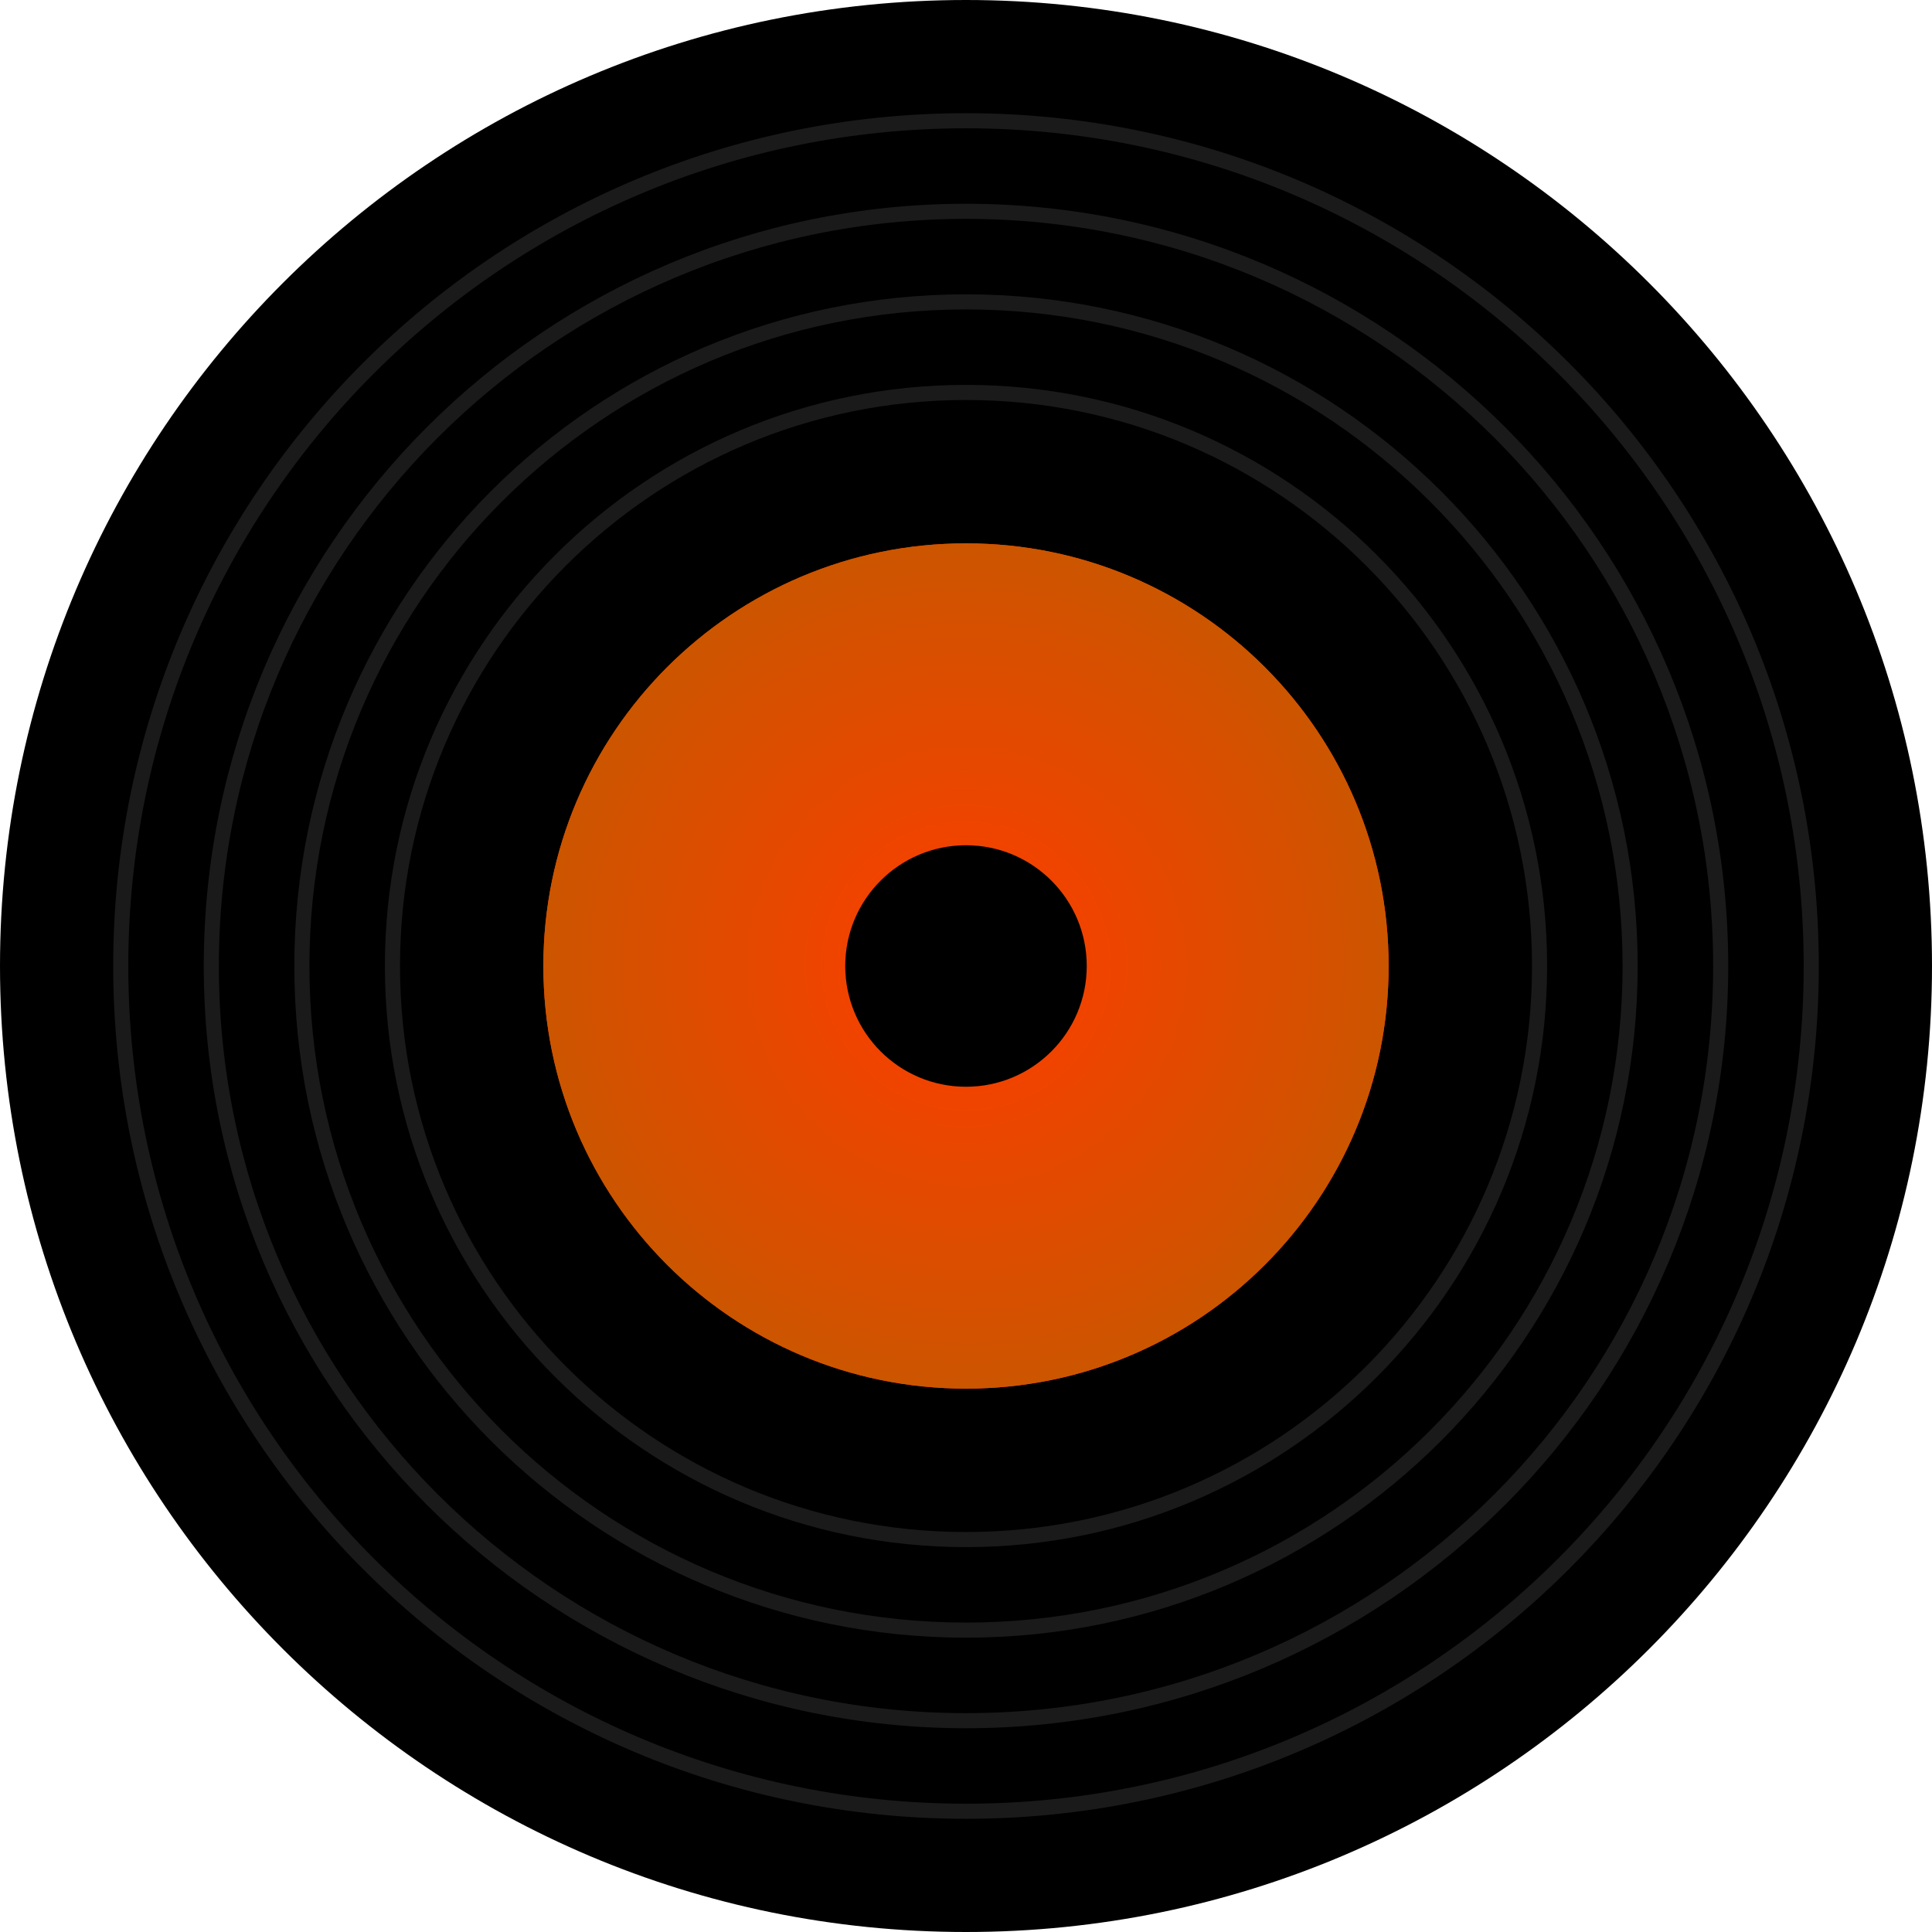
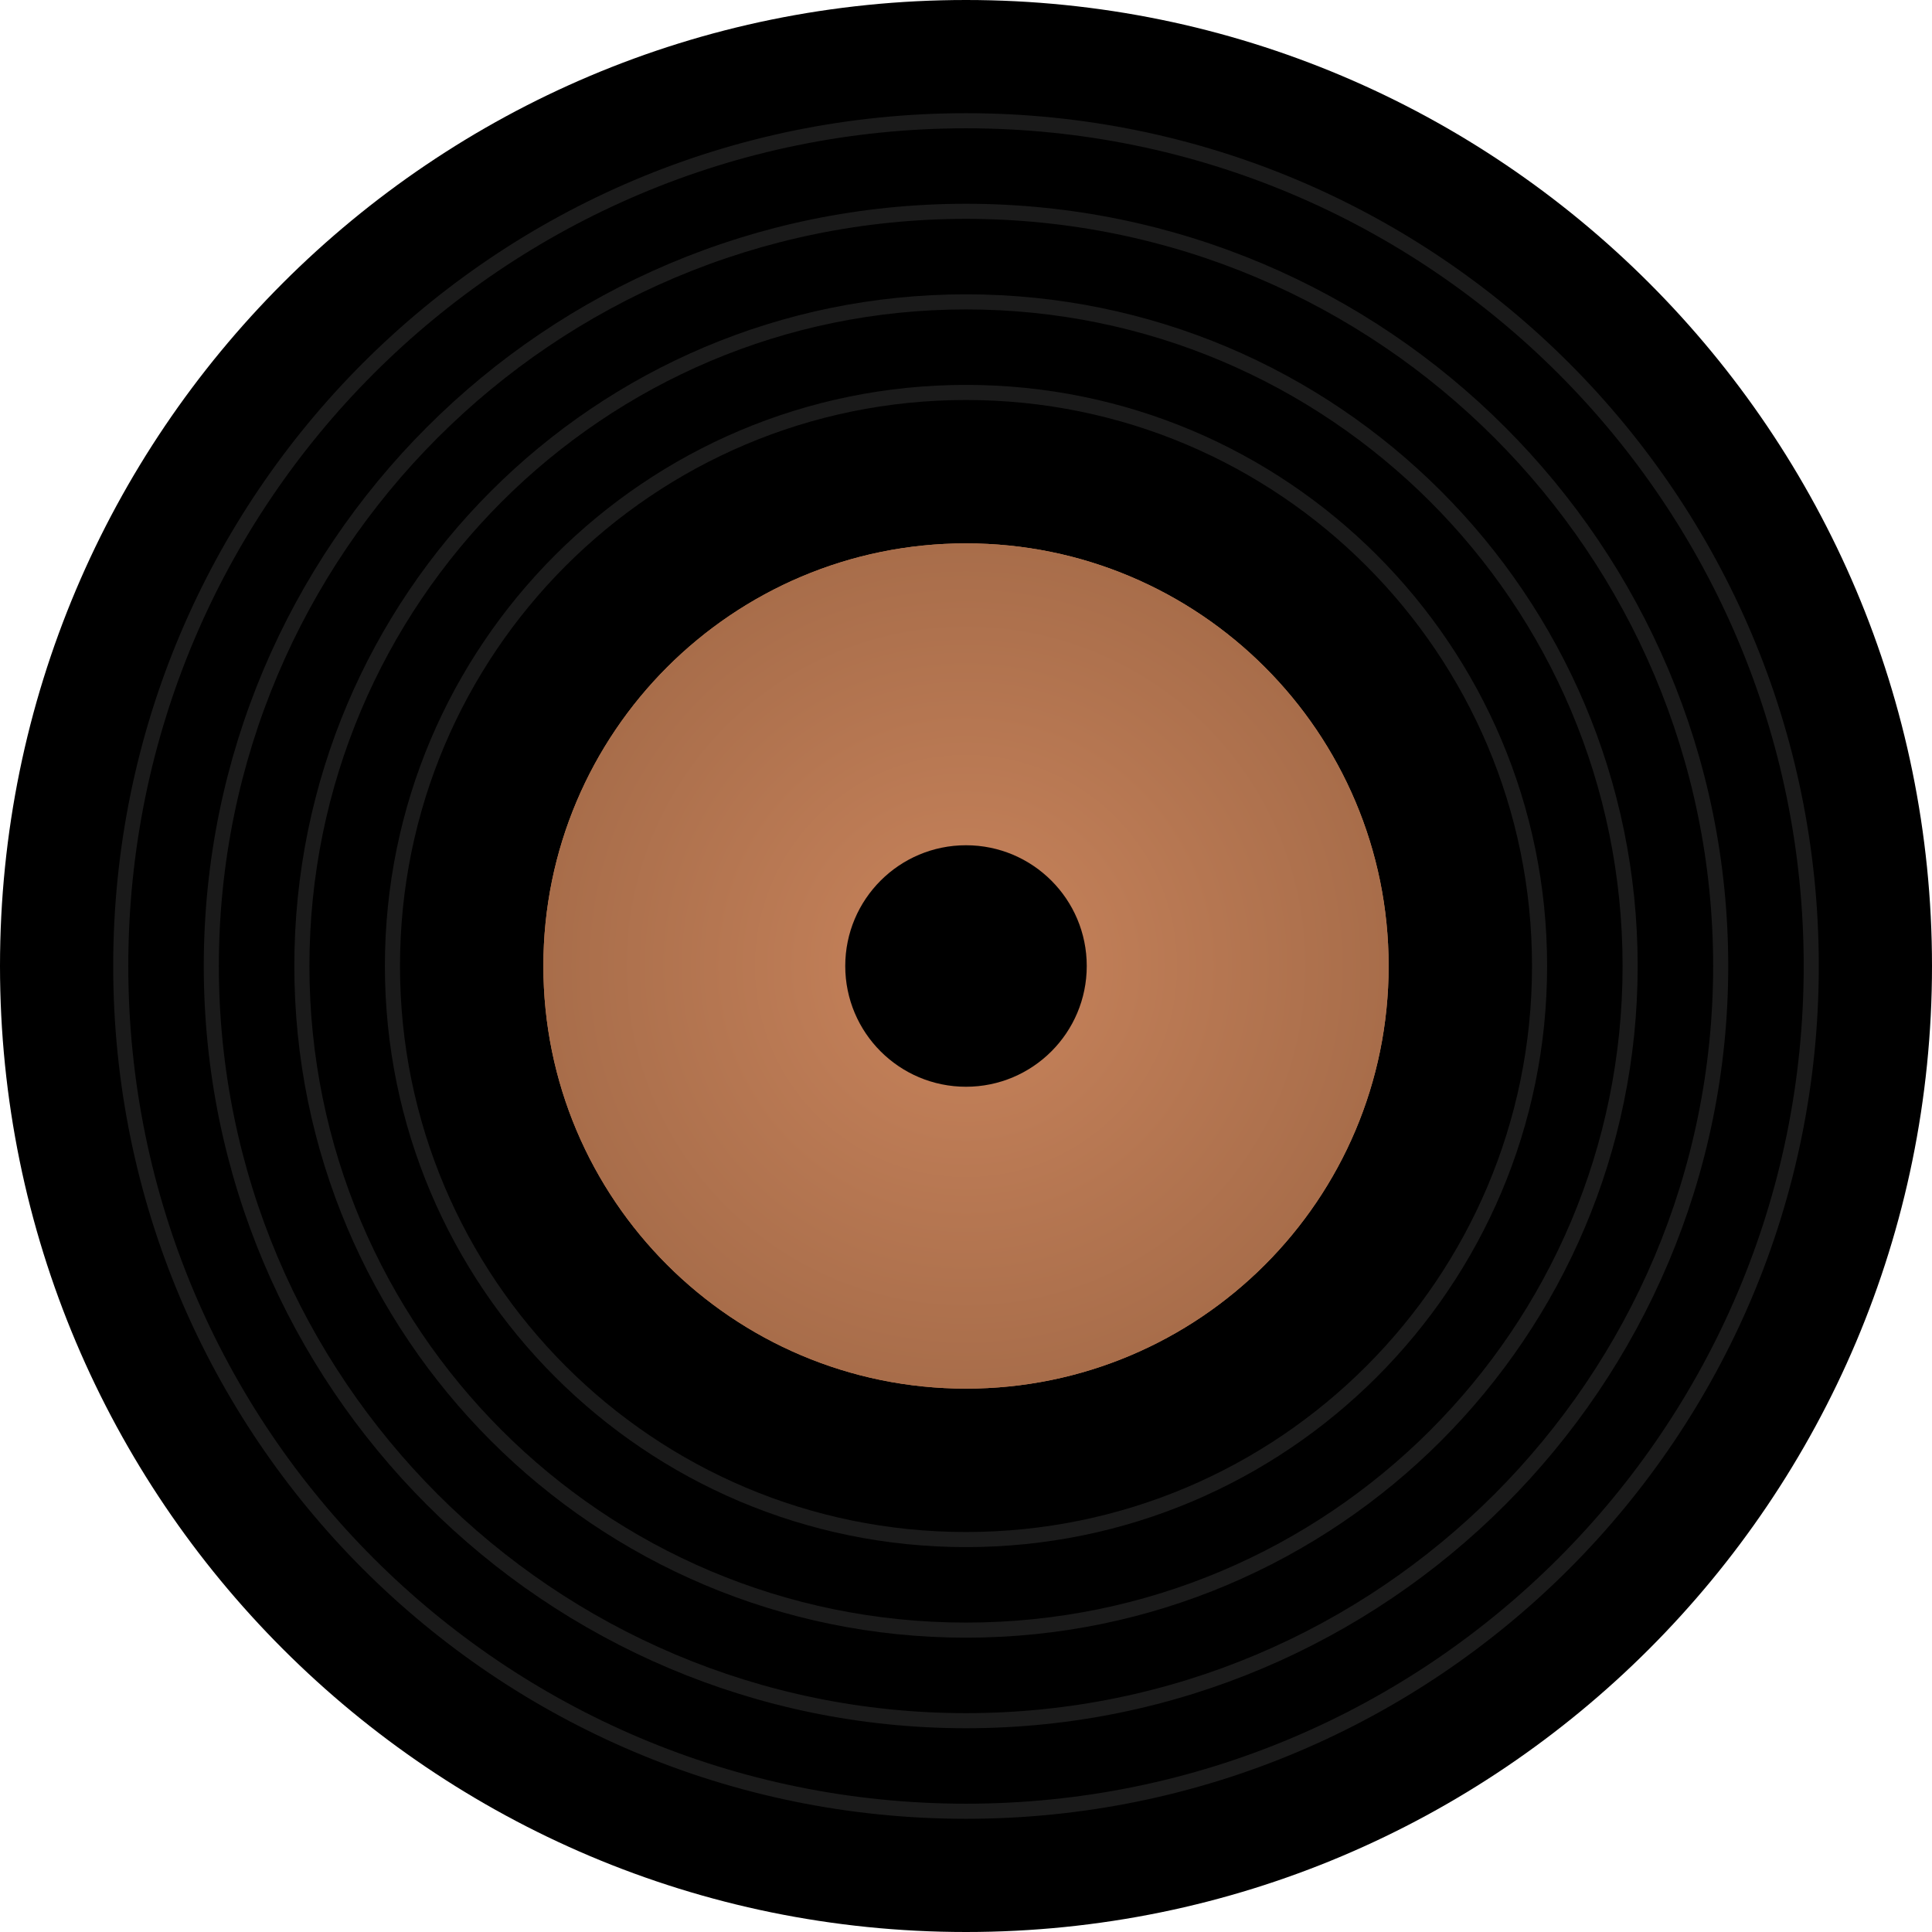
<svg xmlns="http://www.w3.org/2000/svg" viewBox="0 0 64 64">
  <circle cx="32" cy="32" r="32" fill="#000000" />
  <circle cx="32" cy="32" r="28" fill="none" stroke="#1a1a1a" stroke-width="0.5" />
  <circle cx="32" cy="32" r="25" fill="none" stroke="#1a1a1a" stroke-width="0.5" />
  <circle cx="32" cy="32" r="22" fill="none" stroke="#1a1a1a" stroke-width="0.5" />
  <circle cx="32" cy="32" r="19" fill="none" stroke="#1a1a1a" stroke-width="0.5" />
-   <circle cx="32" cy="32" r="14" fill="#FF3C00" />
-   <circle cx="32" cy="32" r="14" fill="url(#orangeGradient)" />
+   <circle cx="32" cy="32" r="14" fill="#c9845c" />
+   <circle cx="32" cy="32" r="14" fill="url(#copperGradient)" />
  <circle cx="32" cy="32" r="4" fill="#000000" />
  <defs>
-     <radialGradient id="orangeGradient">
-       <stop offset="0%" style="stop-color:#FF3C00;stop-opacity:1" />
-       <stop offset="100%" style="stop-color:#CC5500;stop-opacity:1" />
+     <radialGradient id="copperGradient">
+       <stop offset="0%" style="stop-color:#c9845c;stop-opacity:1" />
+       <stop offset="100%" style="stop-color:#a86d4a;stop-opacity:1" />
    </radialGradient>
  </defs>
</svg>
